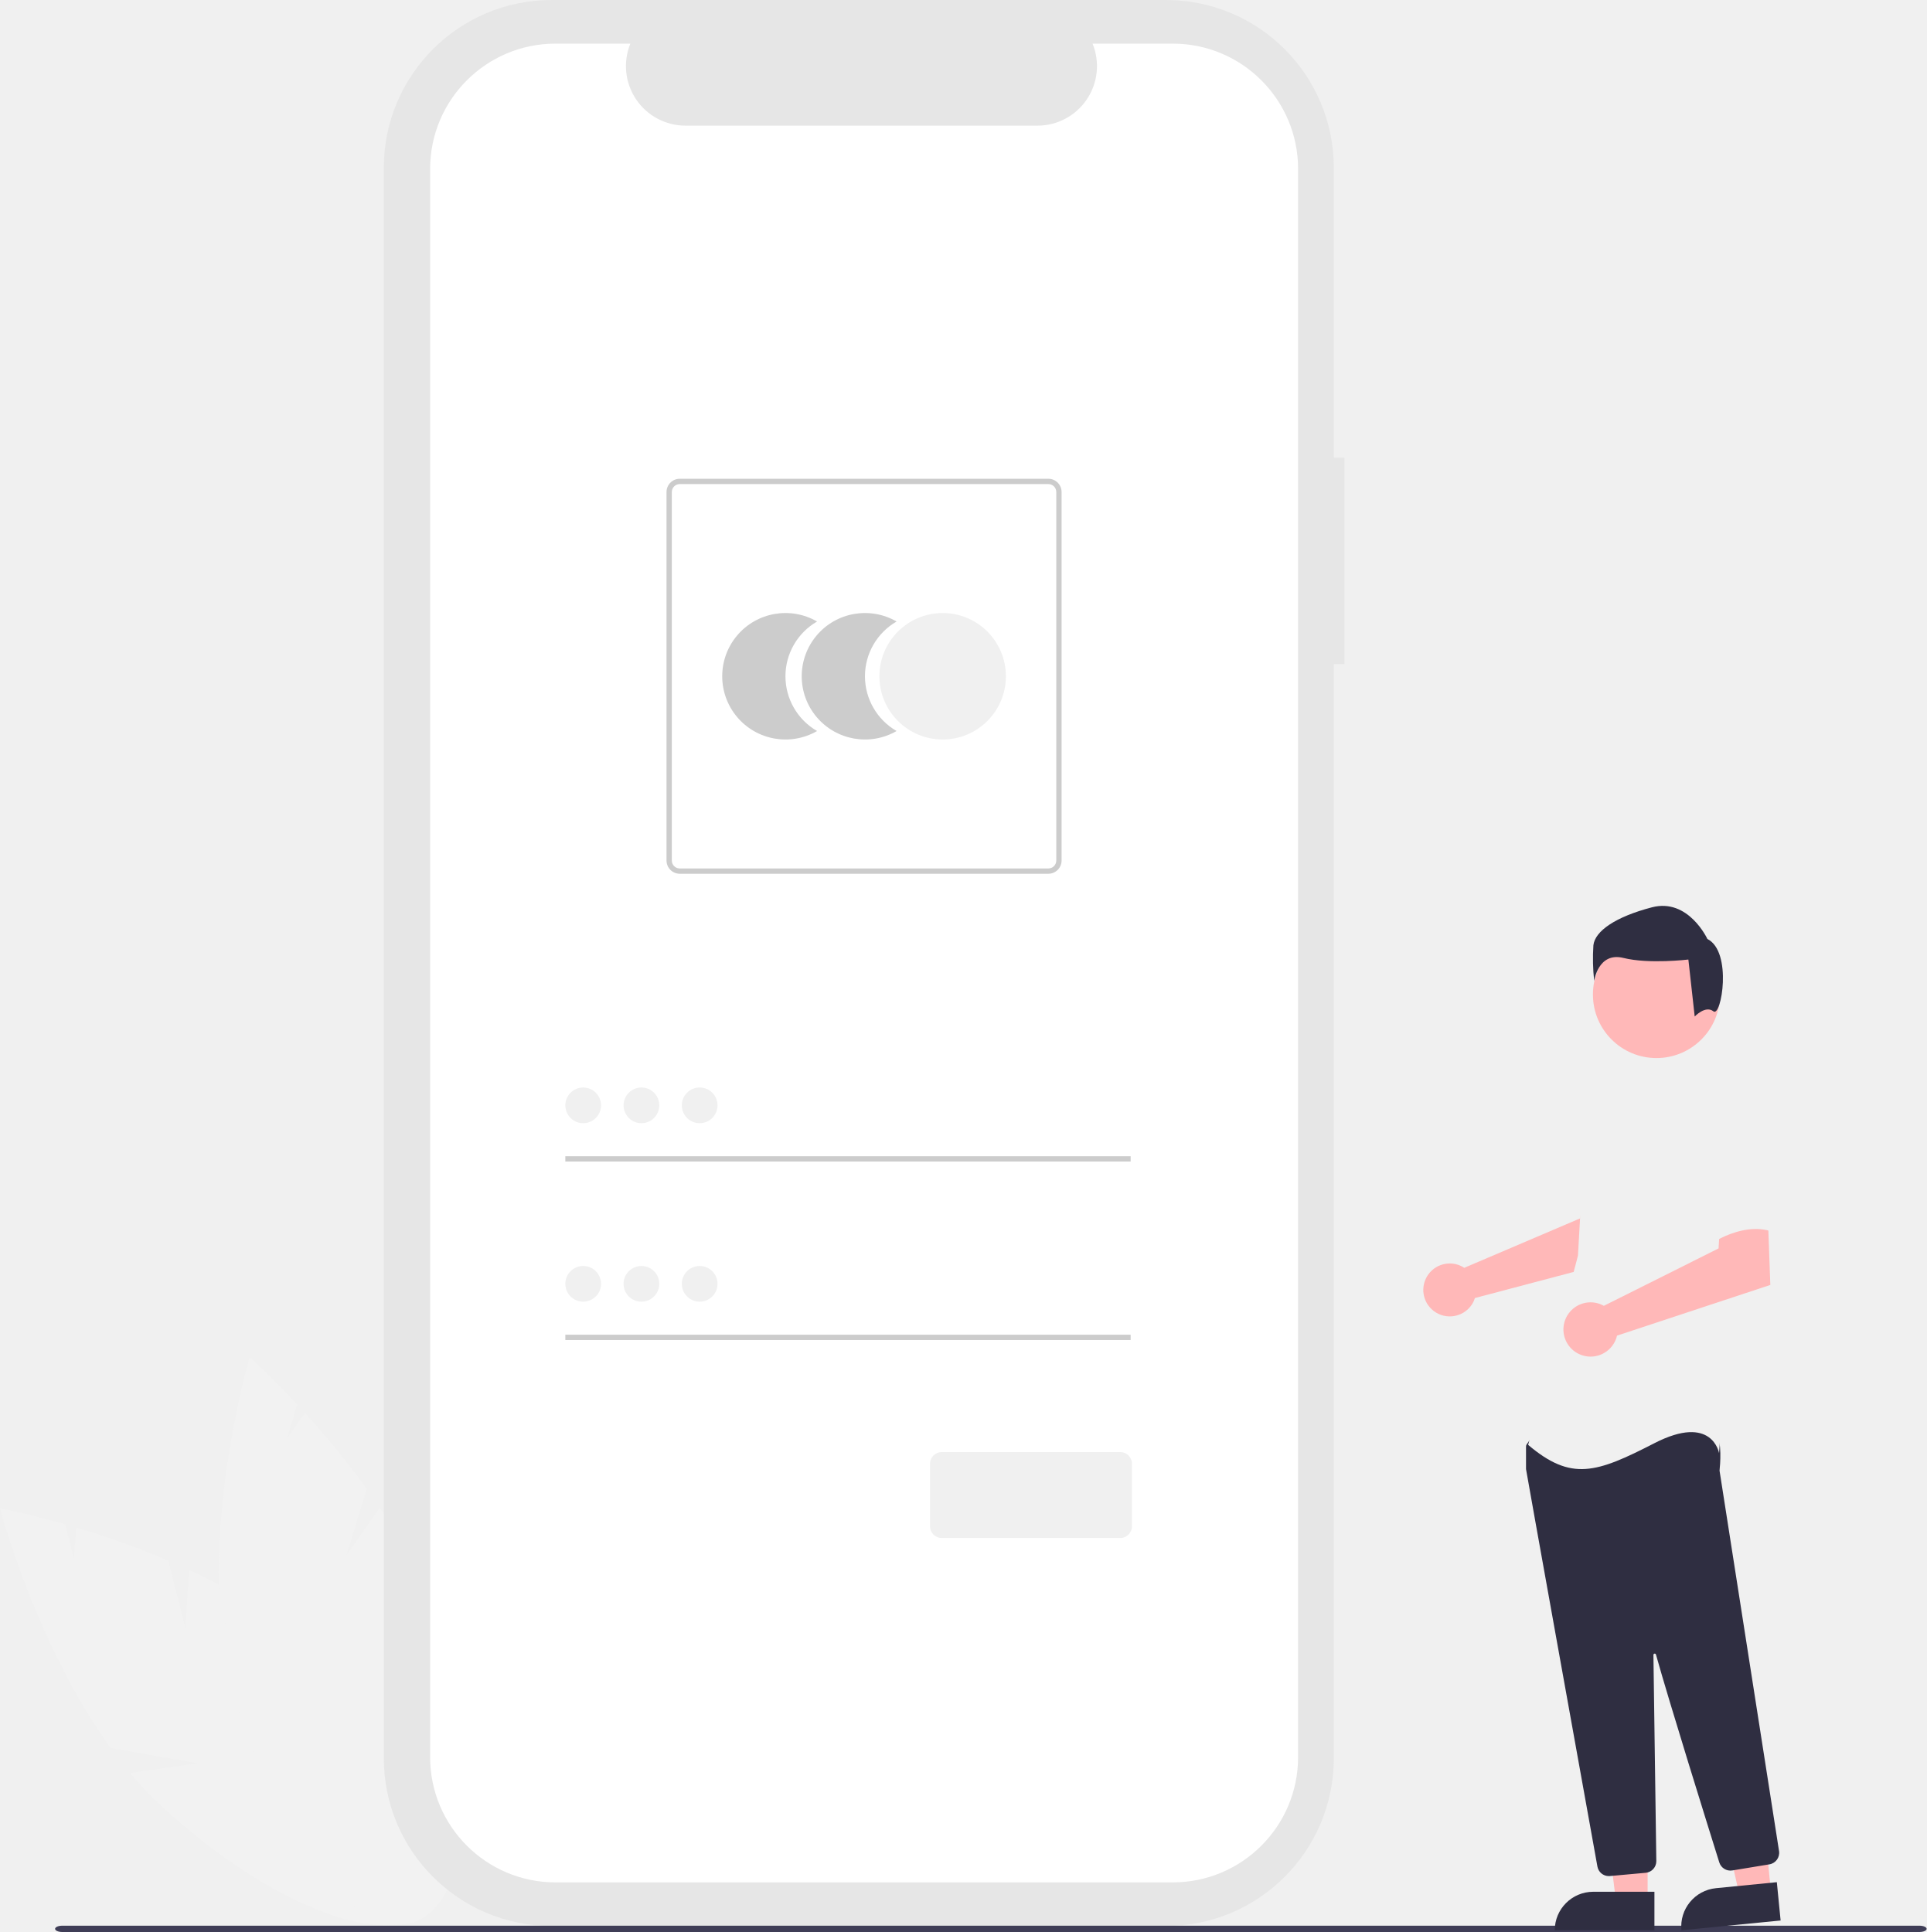
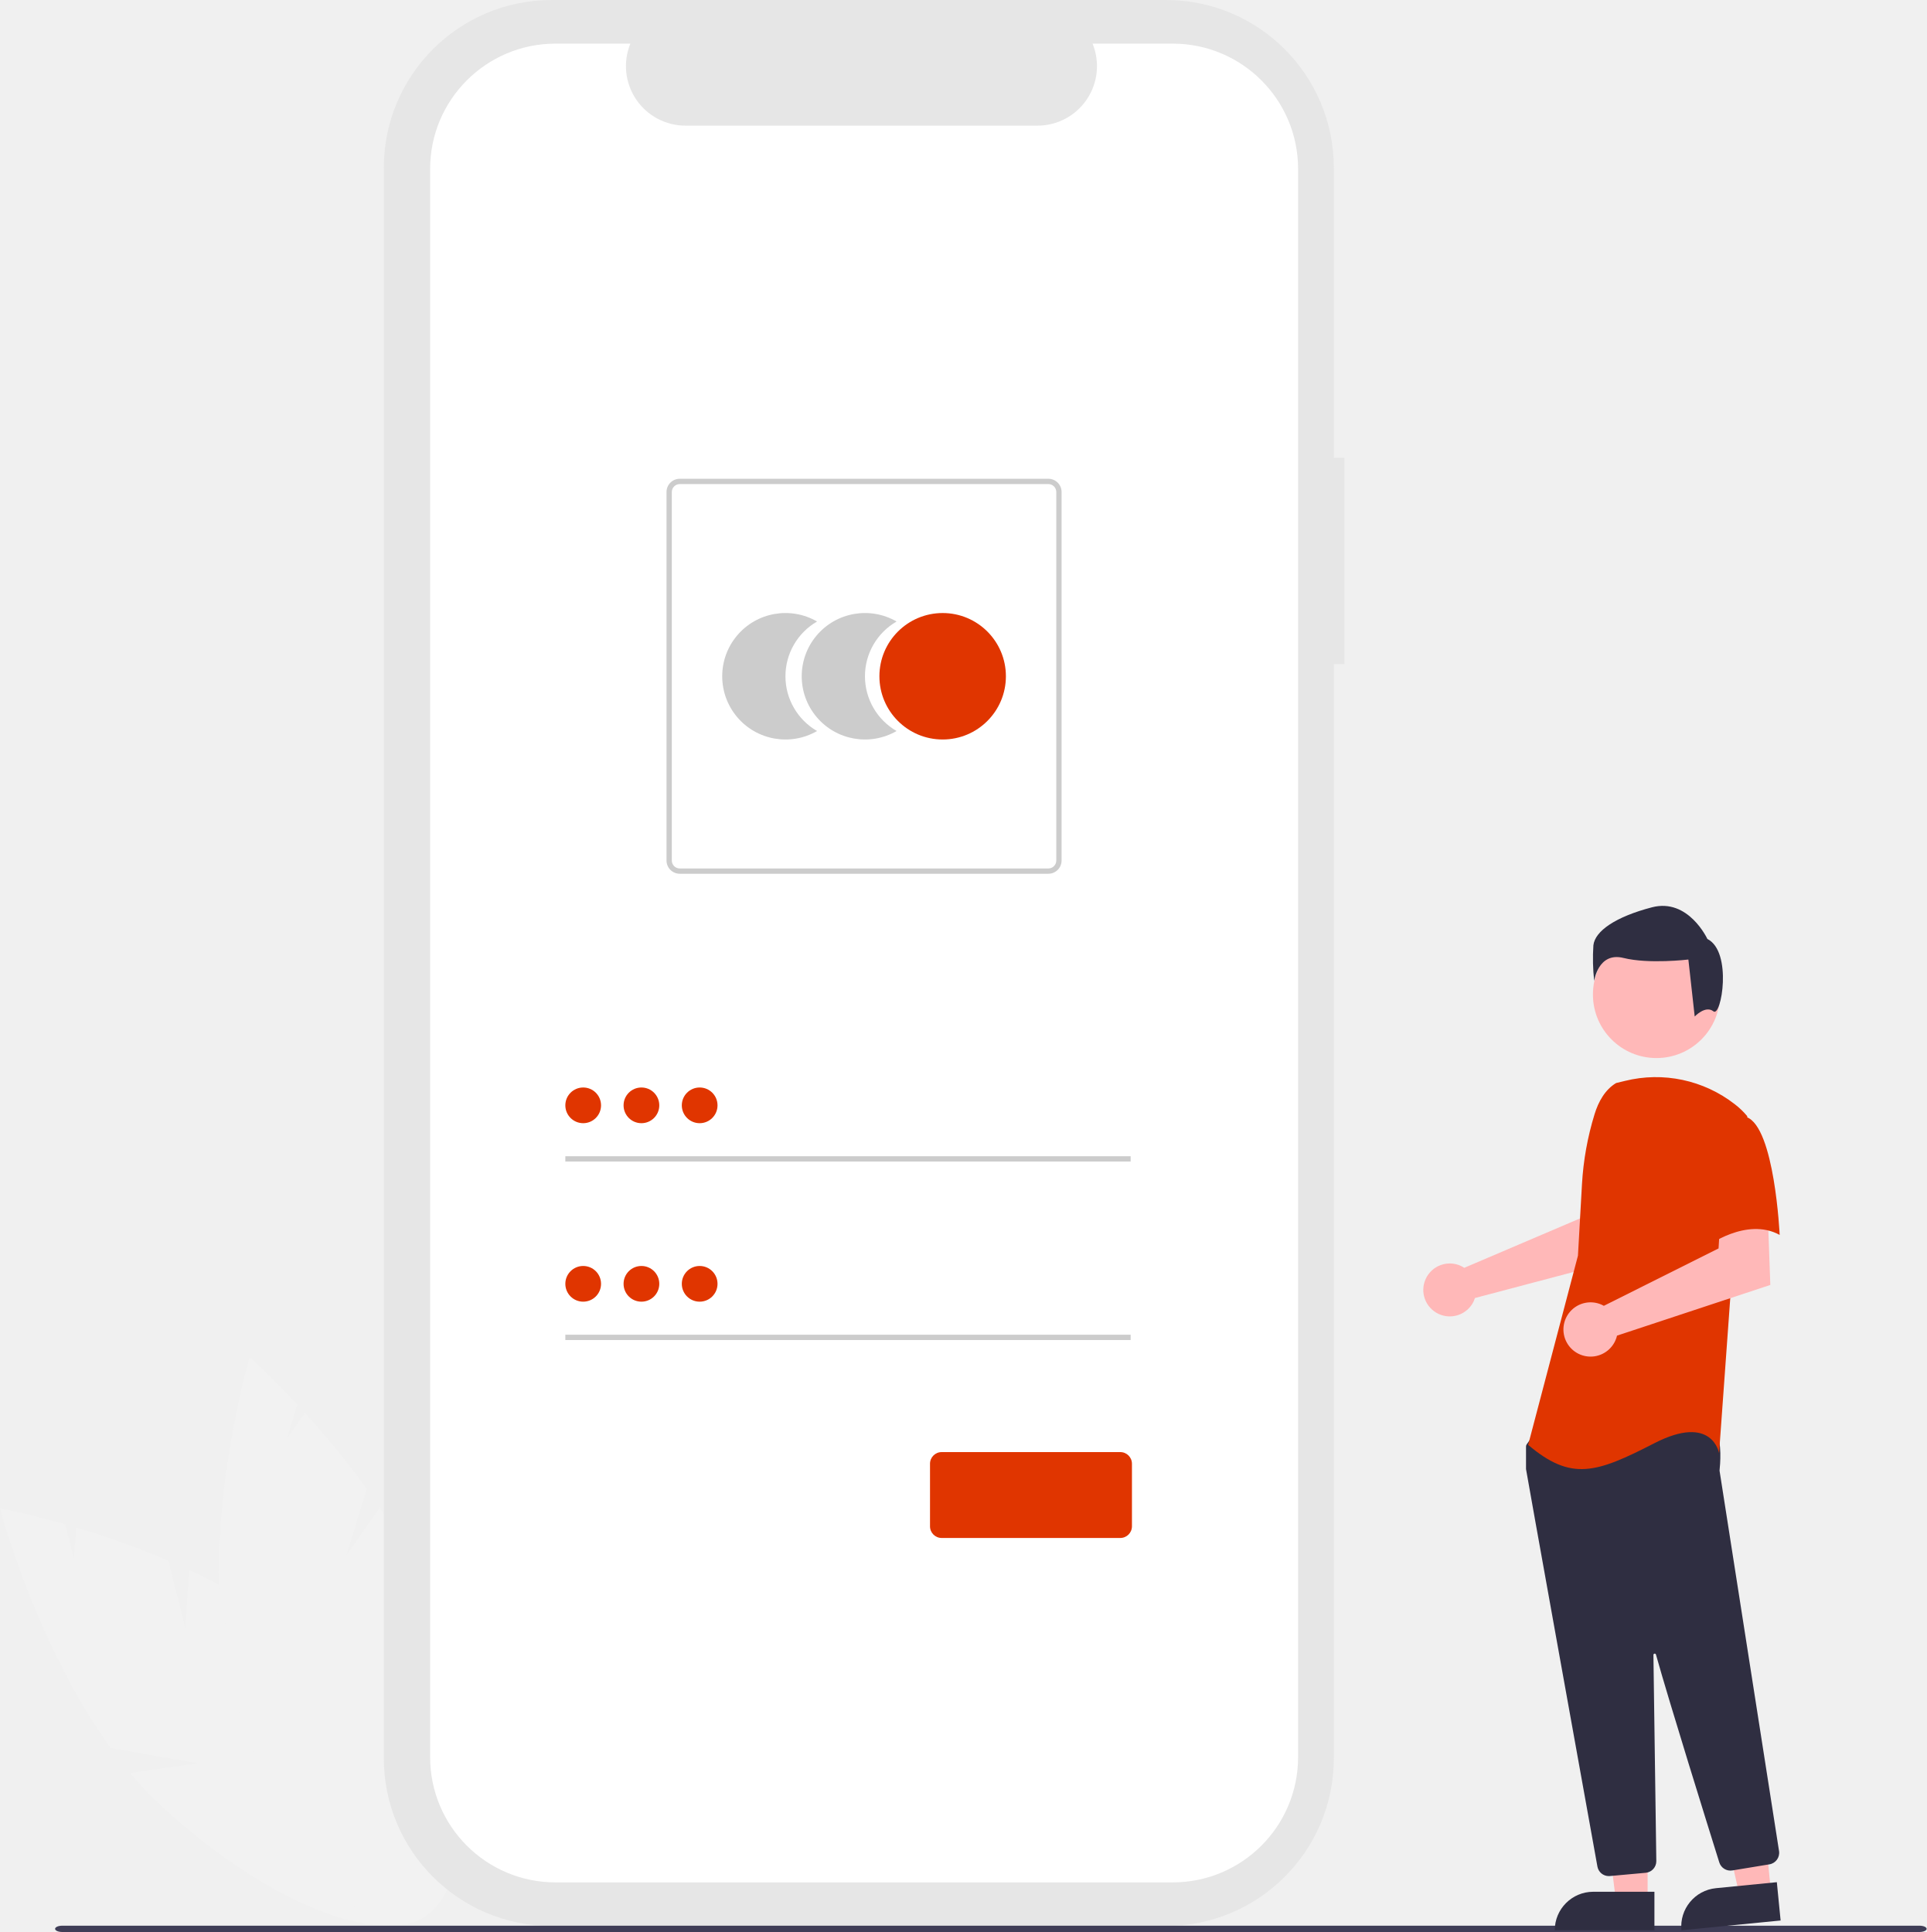
<svg xmlns="http://www.w3.org/2000/svg" data-name="Layer 1" width="744.848" height="747.077" viewBox="0 0 744.848 747.077">
-   <path id="fa3b9e12-7275-481e-bee9-64fd9595a50d-103" data-name="Path 1" d="M299.205,705.809l-6.56-25.872a335.967,335.967,0,0,0-35.643-12.788l-.828,12.024-3.358-13.247c-15.021-4.294-25.24-6.183-25.24-6.183s13.8,52.489,42.754,92.617l33.734,5.926-26.207,3.779a135.926,135.926,0,0,0,11.719,12.422c42.115,39.092,89.024,57.028,104.773,40.06s-5.625-62.412-47.74-101.5c-13.056-12.119-29.457-21.844-45.875-29.5Z" transform="translate(-227.576 -76.46149)" fill="#f2f2f2" />
-   <path id="bde08021-c30f-4979-a9d8-cb90b72b5ca2-104" data-name="Path 2" d="M361.591,677.706l7.758-25.538a335.94,335.94,0,0,0-23.9-29.371l-6.924,9.865,3.972-13.076c-10.641-11.436-18.412-18.335-18.412-18.335s-15.315,52.067-11.275,101.384l25.815,22.51-24.392-10.312a135.919,135.919,0,0,0,3.614,16.694c15.846,55.234,46.731,94.835,68.983,88.451s27.446-56.335,11.6-111.569c-4.912-17.123-13.926-33.926-24.023-48.965Z" transform="translate(-227.576 -76.46149)" fill="#f2f2f2" />
-   <path id="b3ac2088-de9b-4f7f-bc99-0ed9705c1a9d-105" data-name="Path 22" d="M747.327,253.445h-4.092v-112.1a64.883,64.883,0,0,0-64.883-64.883H440.845a64.883,64.883,0,0,0-64.883,64.883v615a64.883,64.883,0,0,0,64.883,64.883H678.352a64.883,64.883,0,0,0,64.882-64.883v-423.105h4.092Z" transform="translate(-227.576 -76.46149)" fill="#e6e6e6" />
-   <path id="b2715b96-3117-487c-acc0-20904544b5b7-106" data-name="Path 23" d="M680.97,93.335h-31a23.02,23.02,0,0,1-21.316,31.714H492.589a23.02,23.02,0,0,1-21.314-31.714H442.319a48.454,48.454,0,0,0-48.454,48.454v614.107a48.454,48.454,0,0,0,48.454,48.454H680.97a48.454,48.454,0,0,0,48.454-48.454h0V141.788a48.454,48.454,0,0,0-48.454-48.453Z" transform="translate(-227.576 -76.46149)" fill="#fff" />
-   <path id="b06d66ec-6c84-45dd-8c27-1263a6253192-107" data-name="Path 6" d="M531.234,337.965a24.437,24.437,0,0,1,12.23-21.174,24.45,24.45,0,1,0,0,42.345A24.434,24.434,0,0,1,531.234,337.965Z" transform="translate(-227.576 -76.46149)" fill="#ccc" />
-   <path id="e73810fe-4cf4-40cc-8c7c-ca544ce30bd4-108" data-name="Path 7" d="M561.971,337.965a24.436,24.436,0,0,1,12.23-21.174,24.45,24.45,0,1,0,0,42.345A24.434,24.434,0,0,1,561.971,337.965Z" transform="translate(-227.576 -76.46149)" fill="#ccc" />
-   <circle id="a4813fcf-056e-4514-bb8b-e6506f49341f" data-name="Ellipse 1" cx="364.434" cy="261.502" r="24.45" fill="#f0f0f0" />
-   <path id="bbe451c3-febc-41ba-8083-4c8307a2e73e-109" data-name="Path 8" d="M632.872,414.33h-142.5a5.123,5.123,0,0,1-5.117-5.117v-142.5a5.123,5.123,0,0,1,5.117-5.117h142.5a5.123,5.123,0,0,1,5.117,5.117v142.5A5.123,5.123,0,0,1,632.872,414.33Zm-142.5-150.686a3.073,3.073,0,0,0-3.07,3.07v142.5a3.073,3.073,0,0,0,3.07,3.07h142.5a3.073,3.073,0,0,0,3.07-3.07v-142.5a3.073,3.073,0,0,0-3.07-3.07Z" transform="translate(-227.576 -76.46149)" fill="#ccc" />
+   <path id="fa3b9e12-7275-481e-bee9-64fd9595a50d-129" data-name="Path 1" d="M299.205,705.809l-6.56-25.872a335.967,335.967,0,0,0-35.643-12.788l-.828,12.024-3.358-13.247c-15.021-4.294-25.24-6.183-25.24-6.183s13.8,52.489,42.754,92.617l33.734,5.926-26.207,3.779a135.926,135.926,0,0,0,11.719,12.422c42.115,39.092,89.024,57.028,104.773,40.06s-5.625-62.412-47.74-101.5c-13.056-12.119-29.457-21.844-45.875-29.5Z" transform="translate(-227.576 -76.46149)" fill="#f2f2f2" />
+   <path id="bde08021-c30f-4979-a9d8-cb90b72b5ca2-130" data-name="Path 2" d="M361.591,677.706l7.758-25.538a335.94,335.94,0,0,0-23.9-29.371l-6.924,9.865,3.972-13.076c-10.641-11.436-18.412-18.335-18.412-18.335s-15.315,52.067-11.275,101.384l25.815,22.51-24.392-10.312a135.919,135.919,0,0,0,3.614,16.694c15.846,55.234,46.731,94.835,68.983,88.451s27.446-56.335,11.6-111.569c-4.912-17.123-13.926-33.926-24.023-48.965Z" transform="translate(-227.576 -76.46149)" fill="#f2f2f2" />
+   <path id="b3ac2088-de9b-4f7f-bc99-0ed9705c1a9d-131" data-name="Path 22" d="M747.327,253.445h-4.092v-112.1a64.883,64.883,0,0,0-64.883-64.883H440.845a64.883,64.883,0,0,0-64.883,64.883v615a64.883,64.883,0,0,0,64.883,64.883H678.352a64.883,64.883,0,0,0,64.882-64.883v-423.105h4.092Z" transform="translate(-227.576 -76.46149)" fill="#e6e6e6" />
+   <path id="b2715b96-3117-487c-acc0-20904544b5b7-132" data-name="Path 23" d="M680.97,93.335h-31a23.02,23.02,0,0,1-21.316,31.714H492.589a23.02,23.02,0,0,1-21.314-31.714H442.319a48.454,48.454,0,0,0-48.454,48.454v614.107a48.454,48.454,0,0,0,48.454,48.454H680.97a48.454,48.454,0,0,0,48.454-48.454h0V141.788a48.454,48.454,0,0,0-48.454-48.453Z" transform="translate(-227.576 -76.46149)" fill="#fff" />
+   <path id="b06d66ec-6c84-45dd-8c27-1263a6253192-133" data-name="Path 6" d="M531.234,337.965a24.437,24.437,0,0,1,12.23-21.174,24.45,24.45,0,1,0,0,42.345A24.434,24.434,0,0,1,531.234,337.965Z" transform="translate(-227.576 -76.46149)" fill="#ccc" />
+   <path id="e73810fe-4cf4-40cc-8c7c-ca544ce30bd4-134" data-name="Path 7" d="M561.971,337.965a24.436,24.436,0,0,1,12.23-21.174,24.45,24.45,0,1,0,0,42.345A24.434,24.434,0,0,1,561.971,337.965Z" transform="translate(-227.576 -76.46149)" fill="#ccc" />
+   <circle id="a4813fcf-056e-4514-bb8b-e6506f49341f" data-name="Ellipse 1" cx="364.434" cy="261.502" r="24.45" fill="#e03500" />
+   <path id="bbe451c3-febc-41ba-8083-4c8307a2e73e-135" data-name="Path 8" d="M632.872,414.33h-142.5a5.123,5.123,0,0,1-5.117-5.117v-142.5a5.123,5.123,0,0,1,5.117-5.117h142.5a5.123,5.123,0,0,1,5.117,5.117v142.5A5.123,5.123,0,0,1,632.872,414.33Zm-142.5-150.686a3.073,3.073,0,0,0-3.07,3.07v142.5a3.073,3.073,0,0,0,3.07,3.07h142.5a3.073,3.073,0,0,0,3.07-3.07v-142.5a3.073,3.073,0,0,0-3.07-3.07Z" transform="translate(-227.576 -76.46149)" fill="#ccc" />
  <rect id="bb28937d-932f-4fdf-befe-f406e51091fe" data-name="Rectangle 1" x="218.562" y="447.102" width="218.552" height="2.047" fill="#ccc" />
-   <circle id="fcef55fc-4968-45b2-93bb-1a1080c85fc7" data-name="Ellipse 2" cx="225.464" cy="427.42" r="6.902" fill="#f0f0f0" />
+   <circle id="fcef55fc-4968-45b2-93bb-1a1080c85fc7" data-name="Ellipse 2" cx="225.464" cy="427.42" r="6.902" fill="#e03500" />
  <rect id="ff33d889-4c74-4b91-85ef-b4882cc8fe76" data-name="Rectangle 2" x="218.562" y="516.118" width="218.552" height="2.047" fill="#ccc" />
-   <circle id="e8fa0310-b872-4adf-aedd-0c6eda09f3b8" data-name="Ellipse 3" cx="225.464" cy="496.437" r="6.902" fill="#f0f0f0" />
-   <path d="M660.69,671.172H591.622a4.505,4.505,0,0,1-4.5-4.5v-24.208a4.505,4.505,0,0,1,4.5-4.5h69.068a4.505,4.505,0,0,1,4.5,4.5v24.208A4.505,4.505,0,0,1,660.69,671.172Z" transform="translate(-227.576 -76.46149)" fill="#f0f0f0" />
-   <circle id="e12ee00d-aa4a-4413-a013-11d20b7f97f7" data-name="Ellipse 7" cx="247.978" cy="427.42" r="6.902" fill="#f0f0f0" />
-   <circle id="f58f497e-6949-45c8-be5f-eee2aa0f6586" data-name="Ellipse 8" cx="270.492" cy="427.42" r="6.902" fill="#f0f0f0" />
-   <circle id="b4d4939a-c6e6-4f4d-ba6c-e8b05485017d" data-name="Ellipse 9" cx="247.978" cy="496.437" r="6.902" fill="#f0f0f0" />
-   <circle id="aff120b1-519b-4e96-ac87-836aa55663de" data-name="Ellipse 10" cx="270.492" cy="496.437" r="6.902" fill="#f0f0f0" />
-   <path id="f1094013-1297-477a-ac57-08eac07c4bd5-110" data-name="Path 88" d="M969.642,823.539H251.656c-1.537,0-2.782-.546-2.782-1.218s1.245-1.219,2.782-1.219H969.642c1.536,0,2.782.546,2.782,1.219S971.178,823.539,969.642,823.539Z" transform="translate(-227.576 -76.46149)" fill="#3f3d56" />
+   <circle id="e8fa0310-b872-4adf-aedd-0c6eda09f3b8" data-name="Ellipse 3" cx="225.464" cy="496.437" r="6.902" fill="#e03500" />
+   <path d="M660.69,671.172H591.622a4.505,4.505,0,0,1-4.5-4.5v-24.208a4.505,4.505,0,0,1,4.5-4.5h69.068a4.505,4.505,0,0,1,4.5,4.5v24.208A4.505,4.505,0,0,1,660.69,671.172Z" transform="translate(-227.576 -76.46149)" fill="#e03500" />
+   <circle id="e12ee00d-aa4a-4413-a013-11d20b7f97f7" data-name="Ellipse 7" cx="247.978" cy="427.42" r="6.902" fill="#e03500" />
+   <circle id="f58f497e-6949-45c8-be5f-eee2aa0f6586" data-name="Ellipse 8" cx="270.492" cy="427.42" r="6.902" fill="#e03500" />
+   <circle id="b4d4939a-c6e6-4f4d-ba6c-e8b05485017d" data-name="Ellipse 9" cx="247.978" cy="496.437" r="6.902" fill="#e03500" />
+   <circle id="aff120b1-519b-4e96-ac87-836aa55663de" data-name="Ellipse 10" cx="270.492" cy="496.437" r="6.902" fill="#e03500" />
+   <path id="f1094013-1297-477a-ac57-08eac07c4bd5-136" data-name="Path 88" d="M969.642,823.539H251.656c-1.537,0-2.782-.546-2.782-1.218s1.245-1.219,2.782-1.219H969.642c1.536,0,2.782.546,2.782,1.219S971.178,823.539,969.642,823.539Z" transform="translate(-227.576 -76.46149)" fill="#3f3d56" />
  <path d="M792.253,565.923a10.094,10.094,0,0,1,1.411.787l44.852-19.143,1.601-11.815,17.922-.11-1.059,27.098-59.2,15.656a10.608,10.608,0,0,1-.447,1.208,10.235,10.235,0,1,1-5.079-13.682Z" transform="translate(-227.576 -76.46149)" fill="#ffb8b8" />
  <polygon points="636.98 735.021 624.72 735.021 618.888 687.733 636.982 687.734 636.98 735.021" fill="#ffb8b8" />
  <path d="M615.963,731.518h23.644a0,0,0,0,1,0,0v14.887a0,0,0,0,1,0,0H601.076a0,0,0,0,1,0,0v0A14.887,14.887,0,0,1,615.963,731.518Z" fill="#2f2e41" />
  <polygon points="684.66 731.557 672.459 732.759 662.018 686.271 680.025 684.497 684.66 731.557" fill="#ffb8b8" />
  <path d="M891.686,806.128h23.644a0,0,0,0,1,0,0v14.887a0,0,0,0,1,0,0H876.799a0,0,0,0,1,0,0v0A14.887,14.887,0,0,1,891.686,806.128Z" transform="translate(-303.0087 15.2906) rotate(-5.62529)" fill="#2f2e41" />
  <circle cx="640.393" cy="384.574" r="24.561" fill="#ffb8b8" />
  <path d="M849.556,801.919a4.471,4.471,0,0,1-4.415-3.697c-6.346-35.226-27.088-150.405-27.584-153.596a1.427,1.427,0,0,1-.016-.222v-8.588a1.489,1.489,0,0,1,.279-.872l2.74-3.838a1.478,1.478,0,0,1,1.144-.625c15.622-.732,66.784-2.879,69.256.209h0c2.482,3.104,1.605,12.507,1.404,14.36l.01.193,22.985,146.995a4.512,4.512,0,0,1-3.715,5.135l-14.356,2.365a4.521,4.521,0,0,1-5.025-3.093c-4.44-14.188-19.329-61.918-24.489-80.387a.499.499,0,0,0-.98.139c.258,17.605.881,62.523,1.096,78.037l.023,1.671a4.518,4.518,0,0,1-4.093,4.536l-13.844,1.258C849.836,801.914,849.695,801.919,849.556,801.919Z" transform="translate(-227.576 -76.46149)" fill="#2f2e41" />
-   <path id="ae7af94f-88d7-4204-9f07-e3651de85c05-111" data-name="Path 99" d="M852.381,495.254c-4.286,2.548-6.851,7.23-8.323,11.995a113.681,113.681,0,0,0-4.884,27.159l-1.556,27.6-19.255,73.17c16.689,14.121,26.315,10.912,48.78-.639s25.032,3.851,25.032,3.851l4.492-62.258,6.418-68.032a30.164,30.164,0,0,0-4.861-4.674,49.658,49.658,0,0,0-42.442-8.995Z" transform="translate(-227.576 -76.46149)" fill="#f0f0f0" />
+   <path id="ae7af94f-88d7-4204-9f07-e3651de85c05-137" data-name="Path 99" d="M852.381,495.254c-4.286,2.548-6.851,7.23-8.323,11.995a113.681,113.681,0,0,0-4.884,27.159l-1.556,27.6-19.255,73.17c16.689,14.121,26.315,10.912,48.78-.639s25.032,3.851,25.032,3.851l4.492-62.258,6.418-68.032a30.164,30.164,0,0,0-4.861-4.674,49.658,49.658,0,0,0-42.442-8.995Z" transform="translate(-227.576 -76.46149)" fill="#e03500" />
  <path d="M846.127,580.7a10.526,10.526,0,0,1,1.501.704l44.348-22.197.736-12.026,18.294-1.261.98,27.413L852.72,592.932a10.496,10.496,0,1,1-6.593-12.232Z" transform="translate(-227.576 -76.46149)" fill="#ffb8b8" />
-   <path id="a6768b0e-63d0-4b31-8462-9b2e0b00f0fd-112" data-name="Path 101" d="M902.766,508.412c10.912,3.851,12.834,45.574,12.834,45.574-12.837-7.06-28.241,4.493-28.241,4.493s-3.209-10.912-7.06-25.032a24.53,24.53,0,0,1,5.134-23.106S891.854,504.558,902.766,508.412Z" transform="translate(-227.576 -76.46149)" fill="#f0f0f0" />
-   <path id="bfd7963f-0cf8-4885-9d3a-2c00bccda2e3-113" data-name="Path 102" d="M889.991,467.531c-3.06-2.448-7.235,2.002-7.235,2.002l-2.448-22.033s-15.301,1.833-25.093-.612-11.323,8.875-11.323,8.875a78.58,78.58,0,0,1-.306-13.771c.612-5.508,8.568-11.017,22.645-14.689S887.652,439.543,887.652,439.543C897.445,444.439,893.051,469.979,889.991,467.531Z" transform="translate(-227.576 -76.46149)" fill="#2f2e41" />
+   <path id="a6768b0e-63d0-4b31-8462-9b2e0b00f0fd-138" data-name="Path 101" d="M902.766,508.412c10.912,3.851,12.834,45.574,12.834,45.574-12.837-7.06-28.241,4.493-28.241,4.493s-3.209-10.912-7.06-25.032a24.53,24.53,0,0,1,5.134-23.106S891.854,504.558,902.766,508.412Z" transform="translate(-227.576 -76.46149)" fill="#e03500" />
+   <path id="bfd7963f-0cf8-4885-9d3a-2c00bccda2e3-139" data-name="Path 102" d="M889.991,467.531c-3.06-2.448-7.235,2.002-7.235,2.002l-2.448-22.033s-15.301,1.833-25.093-.612-11.323,8.875-11.323,8.875a78.58,78.58,0,0,1-.306-13.771c.612-5.508,8.568-11.017,22.645-14.689S887.652,439.543,887.652,439.543C897.445,444.439,893.051,469.979,889.991,467.531Z" transform="translate(-227.576 -76.46149)" fill="#2f2e41" />
</svg>
